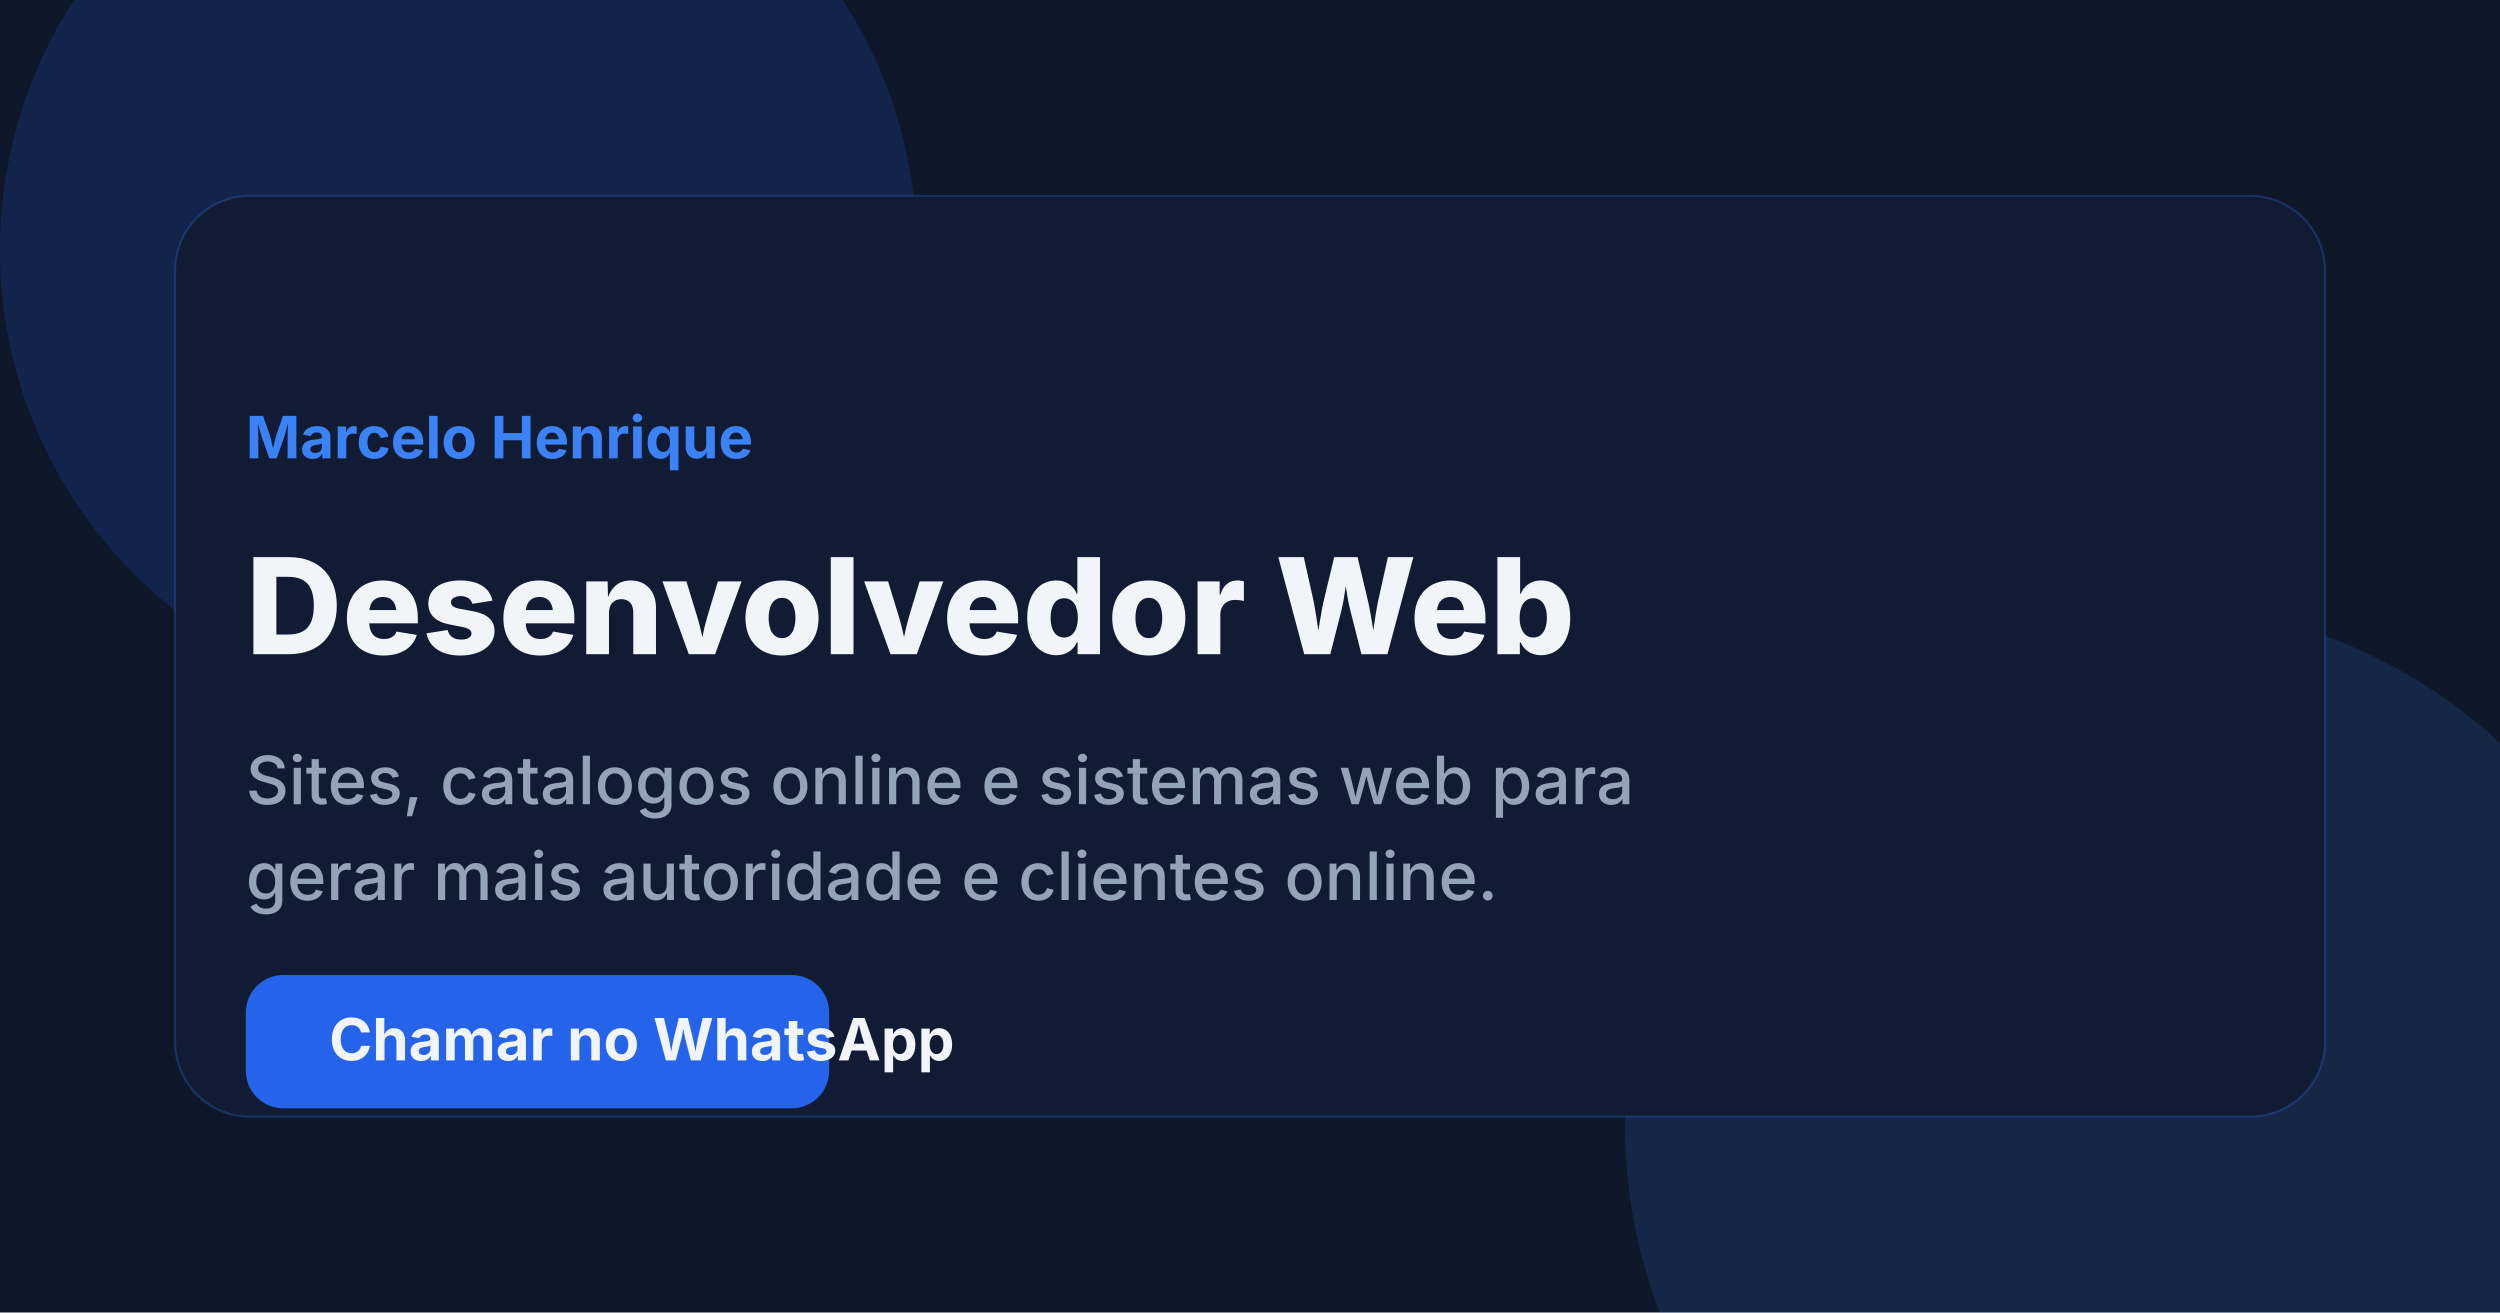
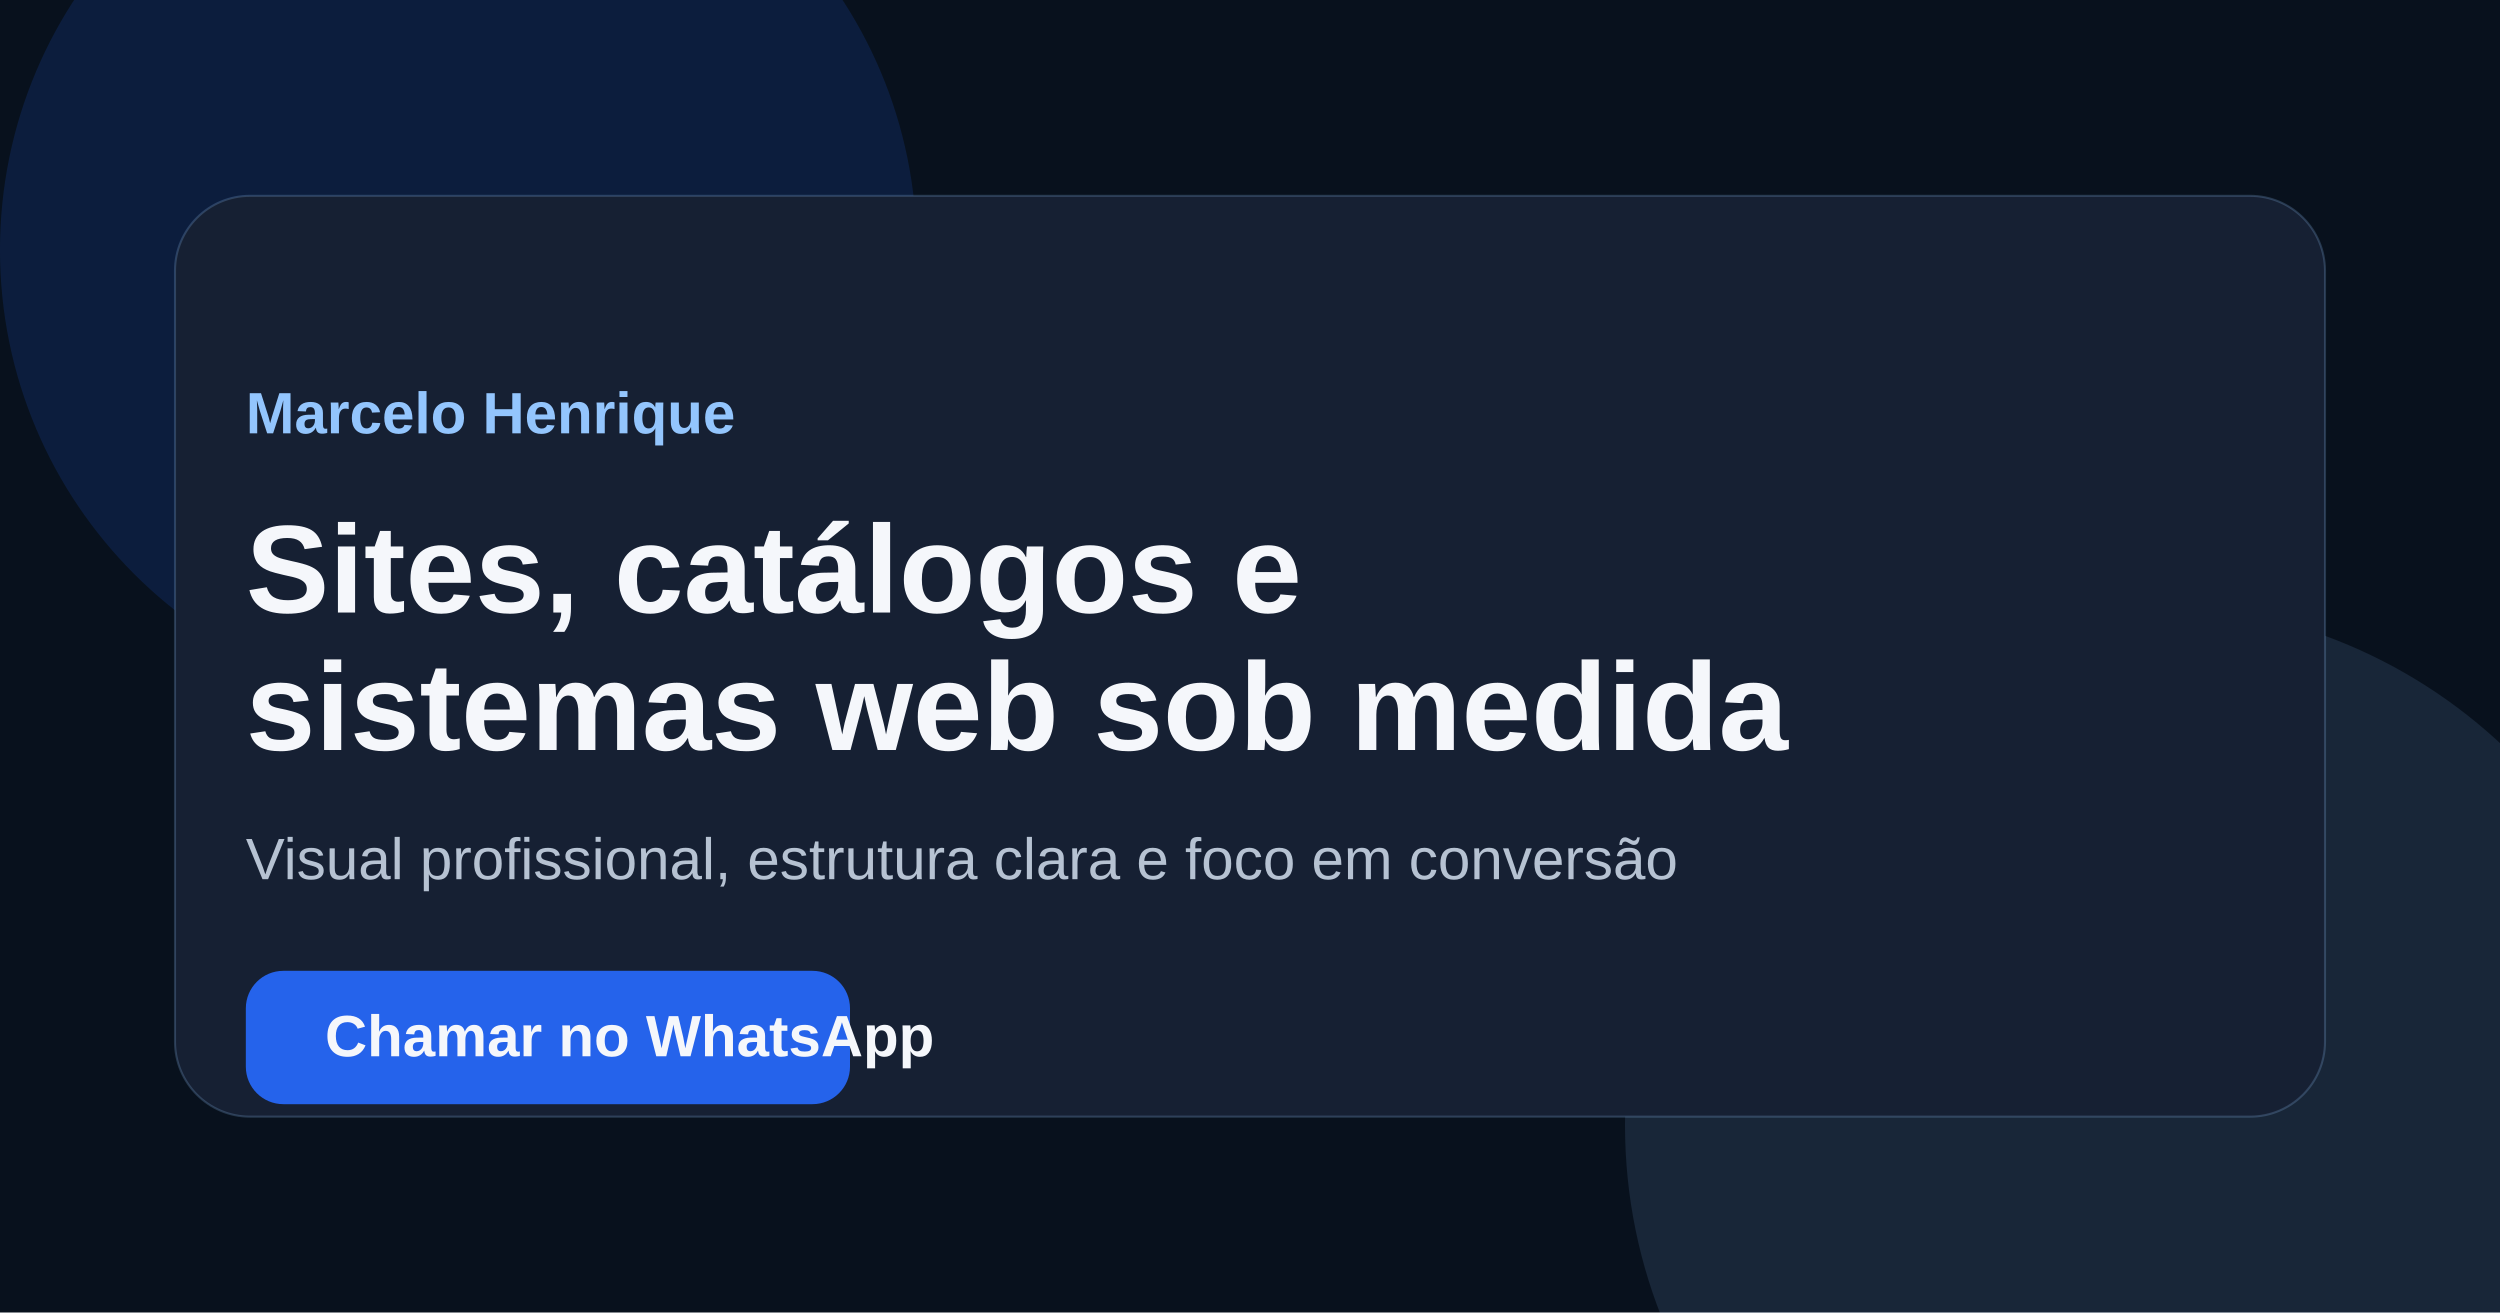
<svg xmlns="http://www.w3.org/2000/svg" width="1200" height="630" viewBox="0 0 1200 630" fill="none">
-   <rect width="1200" height="630" fill="#0f172a" />
-   <circle cx="220" cy="120" r="220" fill="#2563eb" fill-opacity=".18" />
-   <circle cx="1030" cy="540" r="250" fill="#3b82f6" fill-opacity=".14" />
-   <rect x="84" y="94" width="1032" height="442" rx="36" fill="#111c34" stroke="#3b82f6" stroke-opacity=".24" />
-   <text x="118" y="220" fill="#3b82f6" font-family="Inter, Arial, sans-serif" font-size="28" font-weight="700">
+   <rect width="1200" height="630" fill="#08111d" />
+   <circle cx="220" cy="120" r="220" fill="#2563eb" fill-opacity=".16" />
+   <circle cx="1030" cy="540" r="250" fill="#93c5fd" fill-opacity=".12" />
+   <rect x="84" y="94" width="1032" height="442" rx="36" fill="#162033" stroke="#93c5fd" stroke-opacity=".22" />
+   <text x="118" y="208" fill="#93c5fd" font-family="Manrope, Arial, sans-serif" font-size="28" font-weight="700">
    Marcelo Henrique
  </text>
-   <text x="118" y="314" fill="#f1f5f9" font-family="Inter, Arial, sans-serif" font-size="64" font-weight="800">
-     Desenvolvedor Web
+   <text x="118" y="294" fill="#f5f7fb" font-family="Manrope, Arial, sans-serif" font-size="60" font-weight="800">
+     Sites, catálogos e
  </text>
-   <text x="118" y="386" fill="#94a3b8" font-family="Inter, Arial, sans-serif" font-size="32" font-weight="500">
-     Sites, catalogos online e sistemas web para
+   <text x="118" y="360" fill="#f5f7fb" font-family="Manrope, Arial, sans-serif" font-size="60" font-weight="800">
+     sistemas web sob medida
  </text>
-   <text x="118" y="432" fill="#94a3b8" font-family="Inter, Arial, sans-serif" font-size="32" font-weight="500">
-     gerar mais autoridade e clientes online.
+   <text x="118" y="422" fill="#b6c2d2" font-family="Manrope, Arial, sans-serif" font-size="28" font-weight="500">
+     Visual profissional, estrutura clara e foco em conversão
  </text>
-   <rect x="118" y="468" width="280" height="64" rx="18" fill="#2563eb" />
-   <text x="158" y="509" fill="#f1f5f9" font-family="Inter, Arial, sans-serif" font-size="28" font-weight="700">
+   <rect x="118" y="466" width="290" height="64" rx="18" fill="#2563eb" />
+   <text x="156" y="507" fill="#f5f7fb" font-family="Manrope, Arial, sans-serif" font-size="28" font-weight="700">
    Chamar no WhatsApp
  </text>
</svg>
